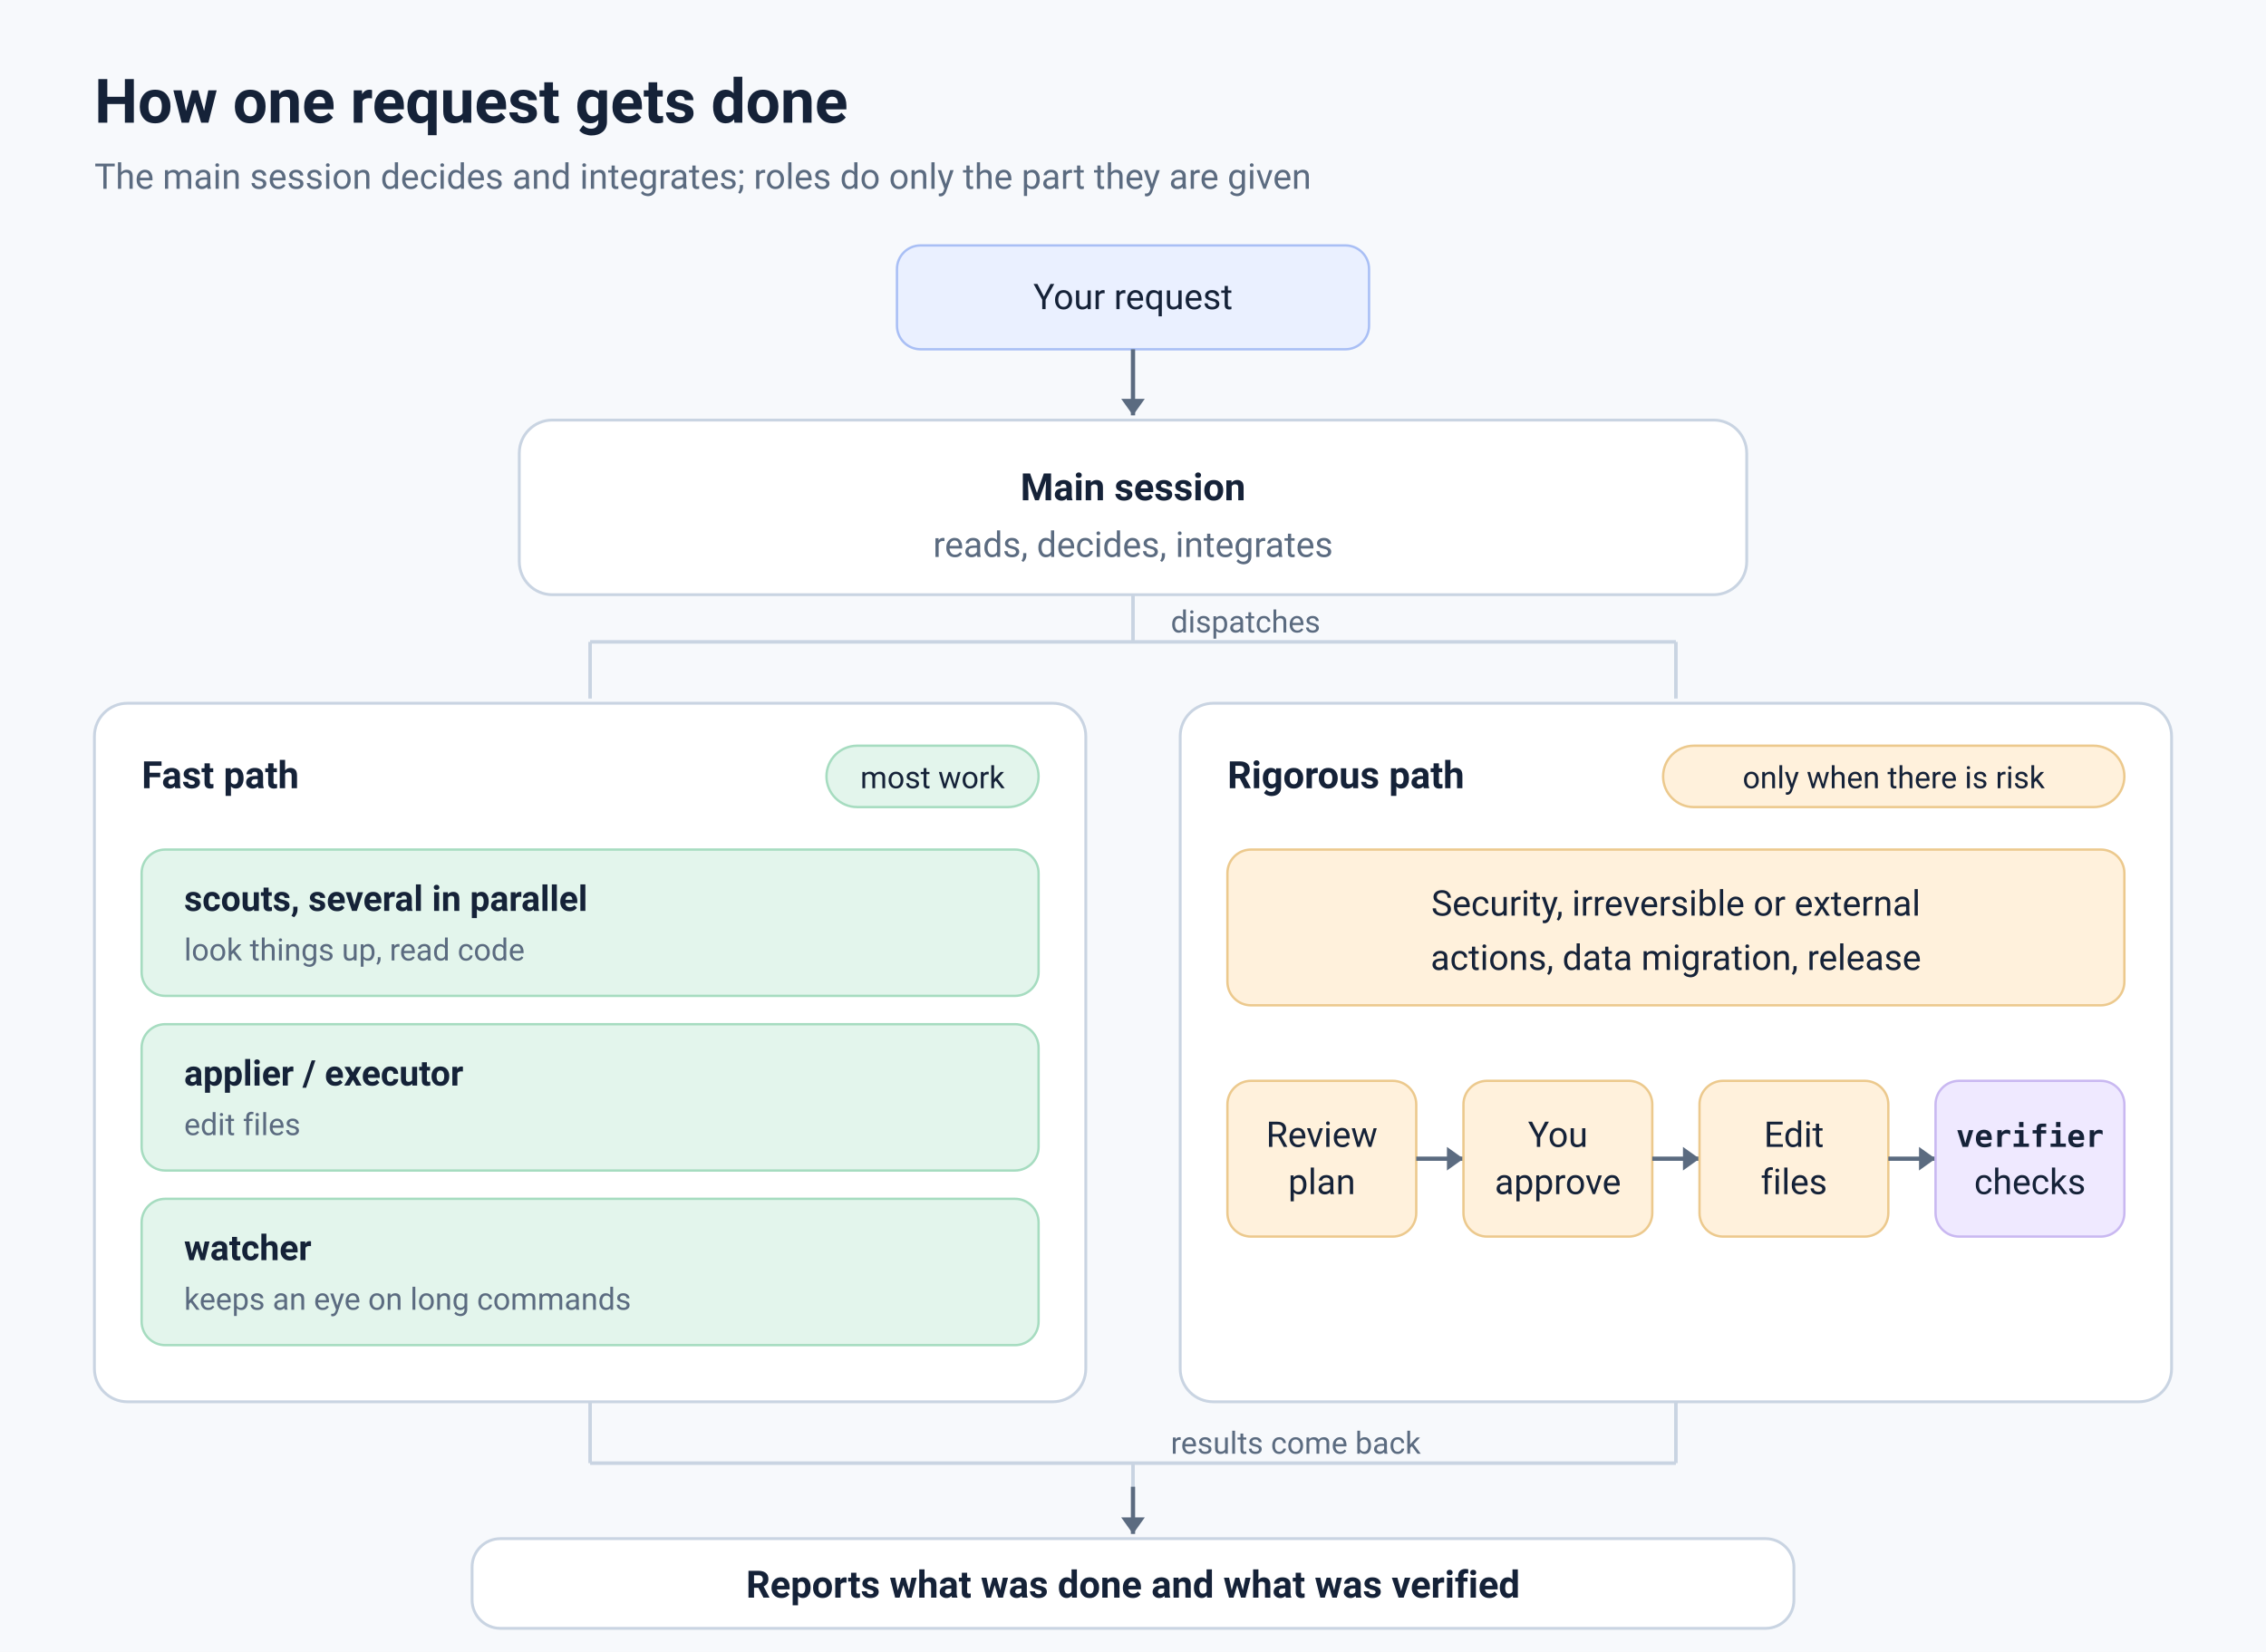
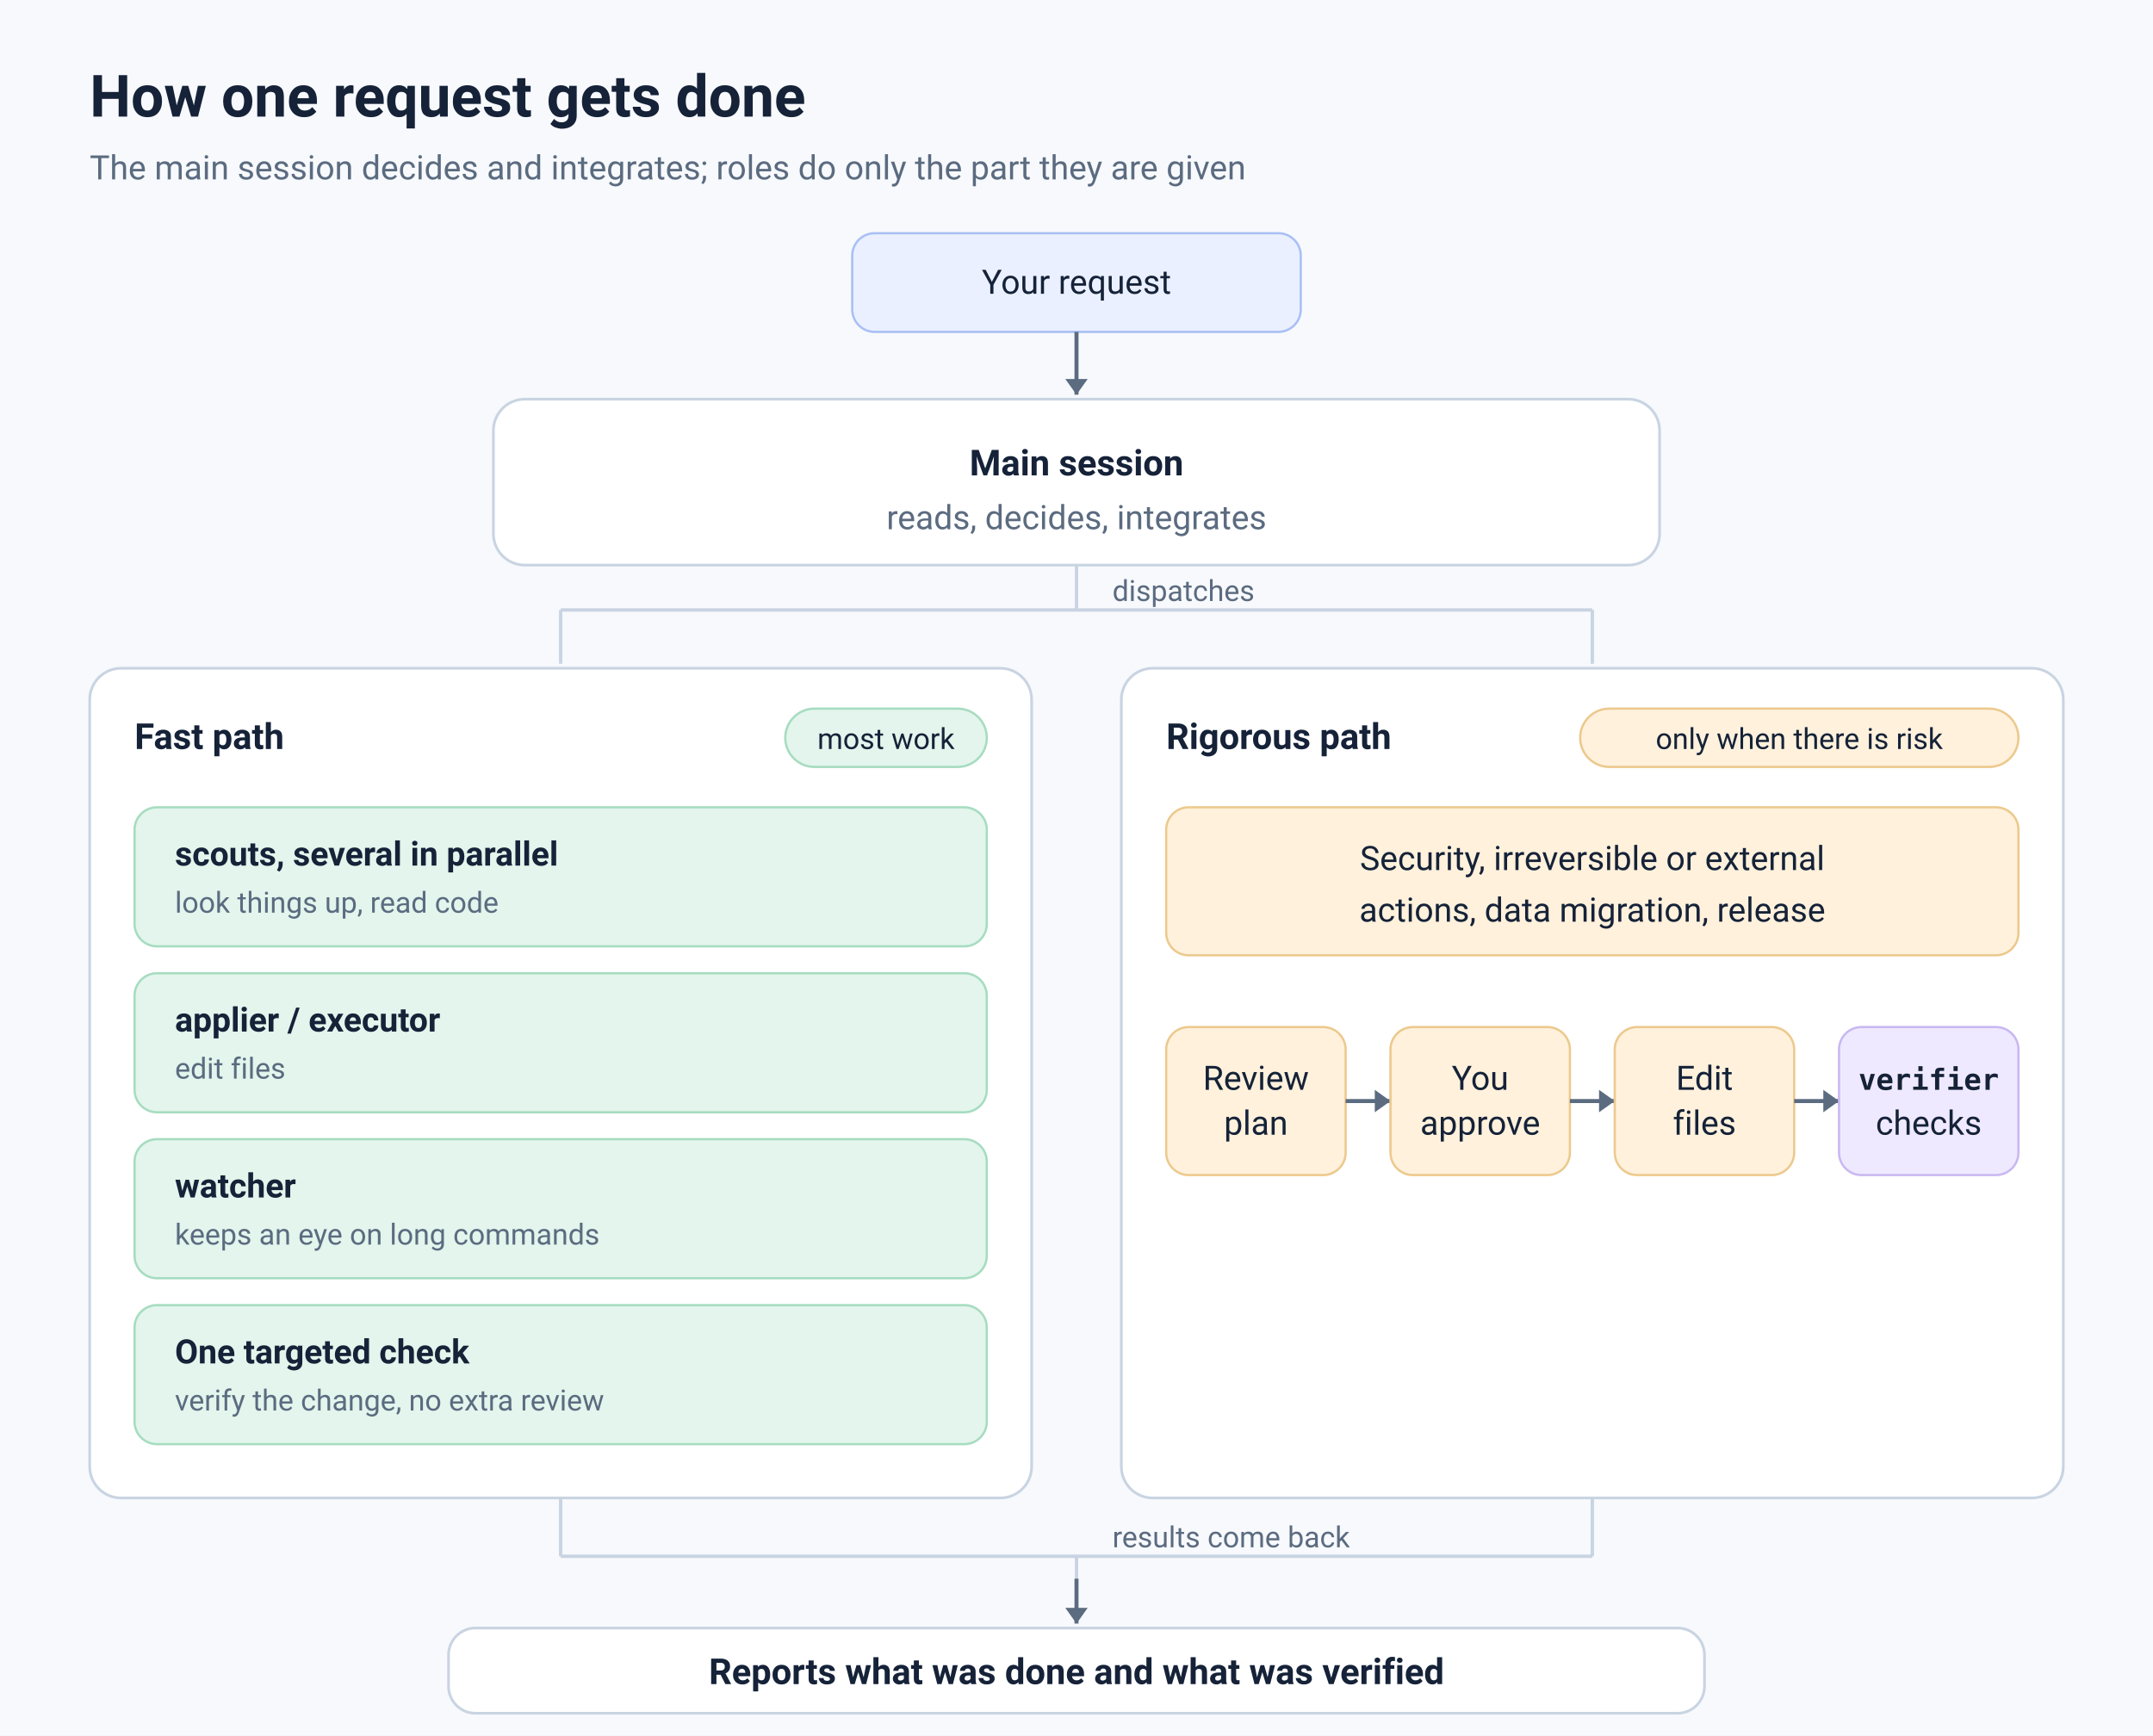
- <svg xmlns="http://www.w3.org/2000/svg" viewBox="0 0 960 700" width="960" height="700" role="img" aria-labelledby="ttl dsc" font-family="-apple-system, BlinkMacSystemFont, &quot;Segoe UI&quot;, Roboto, &quot;Helvetica Neue&quot;, system-ui, sans-serif">
+ <svg xmlns="http://www.w3.org/2000/svg" viewBox="0 0 960 774" width="960" height="774" role="img" aria-labelledby="ttl dsc" font-family="-apple-system, BlinkMacSystemFont, &quot;Segoe UI&quot;, Roboto, &quot;Helvetica Neue&quot;, system-ui, sans-serif">
  <style>
.bg{fill:#f7f9fc}.fg{fill:#152238}.muted{fill:#5b6b80}.ln{stroke:#c9d4e2;fill:none;stroke-width:1.5}
.card{fill:#fff;stroke:#c9d4e2;stroke-width:1.2}
.sb{fill:#eaf0ff;stroke:#a9bff5}.sg{fill:#e3f5ec;stroke:#a6dcc0}.sa{fill:#fff1dc;stroke:#ecc98d}.sp{fill:#efe9ff;stroke:#c9b8f1}.sr{fill:#fde8e8;stroke:#eeb0b0}.sx{fill:#eef1f5;stroke:#b4bfcd;stroke-dasharray:5 4}
.ar{stroke:#5b6b80;stroke-width:1.8;fill:none}.arh{fill:#5b6b80}
.t{font-weight:700;font-size:26px}.st{font-size:15px}.h{font-weight:700;font-size:16px}.b{font-size:15px}.sm{font-size:13px}.xs{font-size:12px}
.mono{font-family:ui-monospace,SFMono-Regular,Menlo,Consolas,monospace}
.bold{font-weight:700}
@media (prefers-color-scheme: dark){
.bg{fill:#101827}.fg{fill:#f3f6fb}.muted{fill:#a9b6c8}.ln{stroke:#3a4a60}
.card{fill:#172235;stroke:#3a4a60}
.sb{fill:#1b2d59;stroke:#4f74c4}.sg{fill:#173d2e;stroke:#3f9470}.sa{fill:#473219;stroke:#a07a43}.sp{fill:#2d2247;stroke:#7059a8}.sr{fill:#4a2323;stroke:#a35a5a}.sx{fill:#1d2838;stroke:#5d6d82}
.ar{stroke:#a9b6c8}.arh{fill:#a9b6c8}}
</style>
-   <rect width="960" height="700" class="bg" />
+   <rect width="960" height="774" class="bg" />
  <text x="40" y="52" class="t fg" text-anchor="start">How one request gets done</text>
  <text x="40" y="80" class="st muted" text-anchor="start">The main session decides and integrates; roles do only the part they are given</text>
  <rect x="380" y="104" width="200" height="44" rx="10" class="sb" />
  <text x="480.0" y="131.0" class="b fg" text-anchor="middle">Your request</text>
  <path d="M480 148 L480 176" class="ar" />
  <path d="M475 169 L480 176 L485 169 Z" class="arh" />
  <rect x="220" y="178" width="520" height="74" rx="14" class="card" />
  <text x="480" y="212" class="h fg" text-anchor="middle">Main session</text>
  <text x="480" y="236" class="b muted" text-anchor="middle">reads, decides, integrates</text>
  <path d="M480 252 V272 M250 272 H710 M250 272 V296 M710 272 V296" class="ln" />
  <text x="496" y="268" class="sm muted" text-anchor="start">dispatches</text>
-   <rect x="40" y="298" width="420" height="296" rx="14" class="card" />
+   <rect x="40" y="298" width="420" height="370" rx="14" class="card" />
  <text x="60" y="334" class="h fg" text-anchor="start">Fast path</text>
  <rect x="350.14" y="316" width="89.86" height="26" rx="13" class="sg" />
  <text x="395.07" y="334" class="sm fg" text-anchor="middle">most work</text>
-   <rect x="500" y="298" width="420" height="296" rx="14" class="card" />
+   <rect x="500" y="298" width="420" height="370" rx="14" class="card" />
  <text x="520" y="334" class="h fg" text-anchor="start">Rigorous path</text>
  <rect x="704.58" y="316" width="195.42" height="26" rx="13" class="sa" />
  <text x="802.29" y="334" class="sm fg" text-anchor="middle">only when there is risk</text>
  <rect x="60" y="360" width="380" height="62" rx="10" class="sg" />
  <text x="78" y="386" class="b bold fg" text-anchor="start">scouts, several in parallel</text>
  <text x="78" y="407" class="sm muted" text-anchor="start">look things up, read code</text>
  <rect x="60" y="434" width="380" height="62" rx="10" class="sg" />
  <text x="78" y="460" class="b bold fg" text-anchor="start">applier / executor</text>
  <text x="78" y="481" class="sm muted" text-anchor="start">edit files</text>
  <rect x="60" y="508" width="380" height="62" rx="10" class="sg" />
  <text x="78" y="534" class="b bold fg" text-anchor="start">watcher</text>
  <text x="78" y="555" class="sm muted" text-anchor="start">keeps an eye on long commands</text>
+   <rect x="60" y="582" width="380" height="62" rx="10" class="sg" />
+   <text x="78" y="608" class="b bold fg" text-anchor="start">One targeted check</text>
+   <text x="78" y="629" class="sm muted" text-anchor="start">verify the change, no extra review</text>
  <rect x="520" y="360" width="380" height="66" rx="10" class="sa" />
  <text x="710" y="388" class="b fg" text-anchor="middle">Security, irreversible or external</text>
  <text x="710" y="411" class="b fg" text-anchor="middle">actions, data migration, release</text>
  <rect x="520" y="458" width="80" height="66" rx="10" class="sa" />
  <text x="560.0" y="486.0" class="b fg" text-anchor="middle">Review</text>
  <text x="560.0" y="506.0" class="b fg" text-anchor="middle">plan</text>
  <path d="M600 491 L620 491" class="ar" />
  <path d="M613 486 L620 491 L613 496 Z" class="arh" />
  <rect x="620" y="458" width="80" height="66" rx="10" class="sa" />
  <text x="660.0" y="486.0" class="b fg" text-anchor="middle">You</text>
  <text x="660.0" y="506.0" class="b fg" text-anchor="middle">approve</text>
  <path d="M700 491 L720 491" class="ar" />
  <path d="M713 486 L720 491 L713 496 Z" class="arh" />
  <rect x="720" y="458" width="80" height="66" rx="10" class="sa" />
  <text x="760.0" y="486.0" class="b fg" text-anchor="middle">Edit</text>
  <text x="760.0" y="506.0" class="b fg" text-anchor="middle">files</text>
  <path d="M800 491 L820 491" class="ar" />
  <path d="M813 486 L820 491 L813 496 Z" class="arh" />
  <rect x="820" y="458" width="80" height="66" rx="10" class="sp" />
  <text x="860.0" y="486.0" class="sm mono bold fg" text-anchor="middle">verifier</text>
  <text x="860.0" y="506.0" class="b fg" text-anchor="middle">checks</text>
  <text x="710" y="552" class="sm muted" text-anchor="start" />
-   <path d="M250 594 V620 M710 594 V620 M250 620 H710 M480 620 V636" class="ln" />
-   <text x="496" y="616" class="sm muted" text-anchor="start">results come back</text>
-   <path d="M480 630 L480 650" class="ar" />
-   <path d="M475 643 L480 650 L485 643 Z" class="arh" />
-   <rect x="200" y="652" width="560" height="38" rx="12" class="card" />
-   <text x="480" y="677" class="h fg" text-anchor="middle">Reports what was done and what was verified</text>
+   <path d="M250 668 V694 M710 668 V694 M250 694 H710 M480 694 V710" class="ln" />
+   <text x="496" y="690" class="sm muted" text-anchor="start">results come back</text>
+   <path d="M480 704 L480 724" class="ar" />
+   <path d="M475 717 L480 724 L485 717 Z" class="arh" />
+   <rect x="200" y="726" width="560" height="38" rx="12" class="card" />
+   <text x="480" y="751" class="h fg" text-anchor="middle">Reports what was done and what was verified</text>
</svg>
